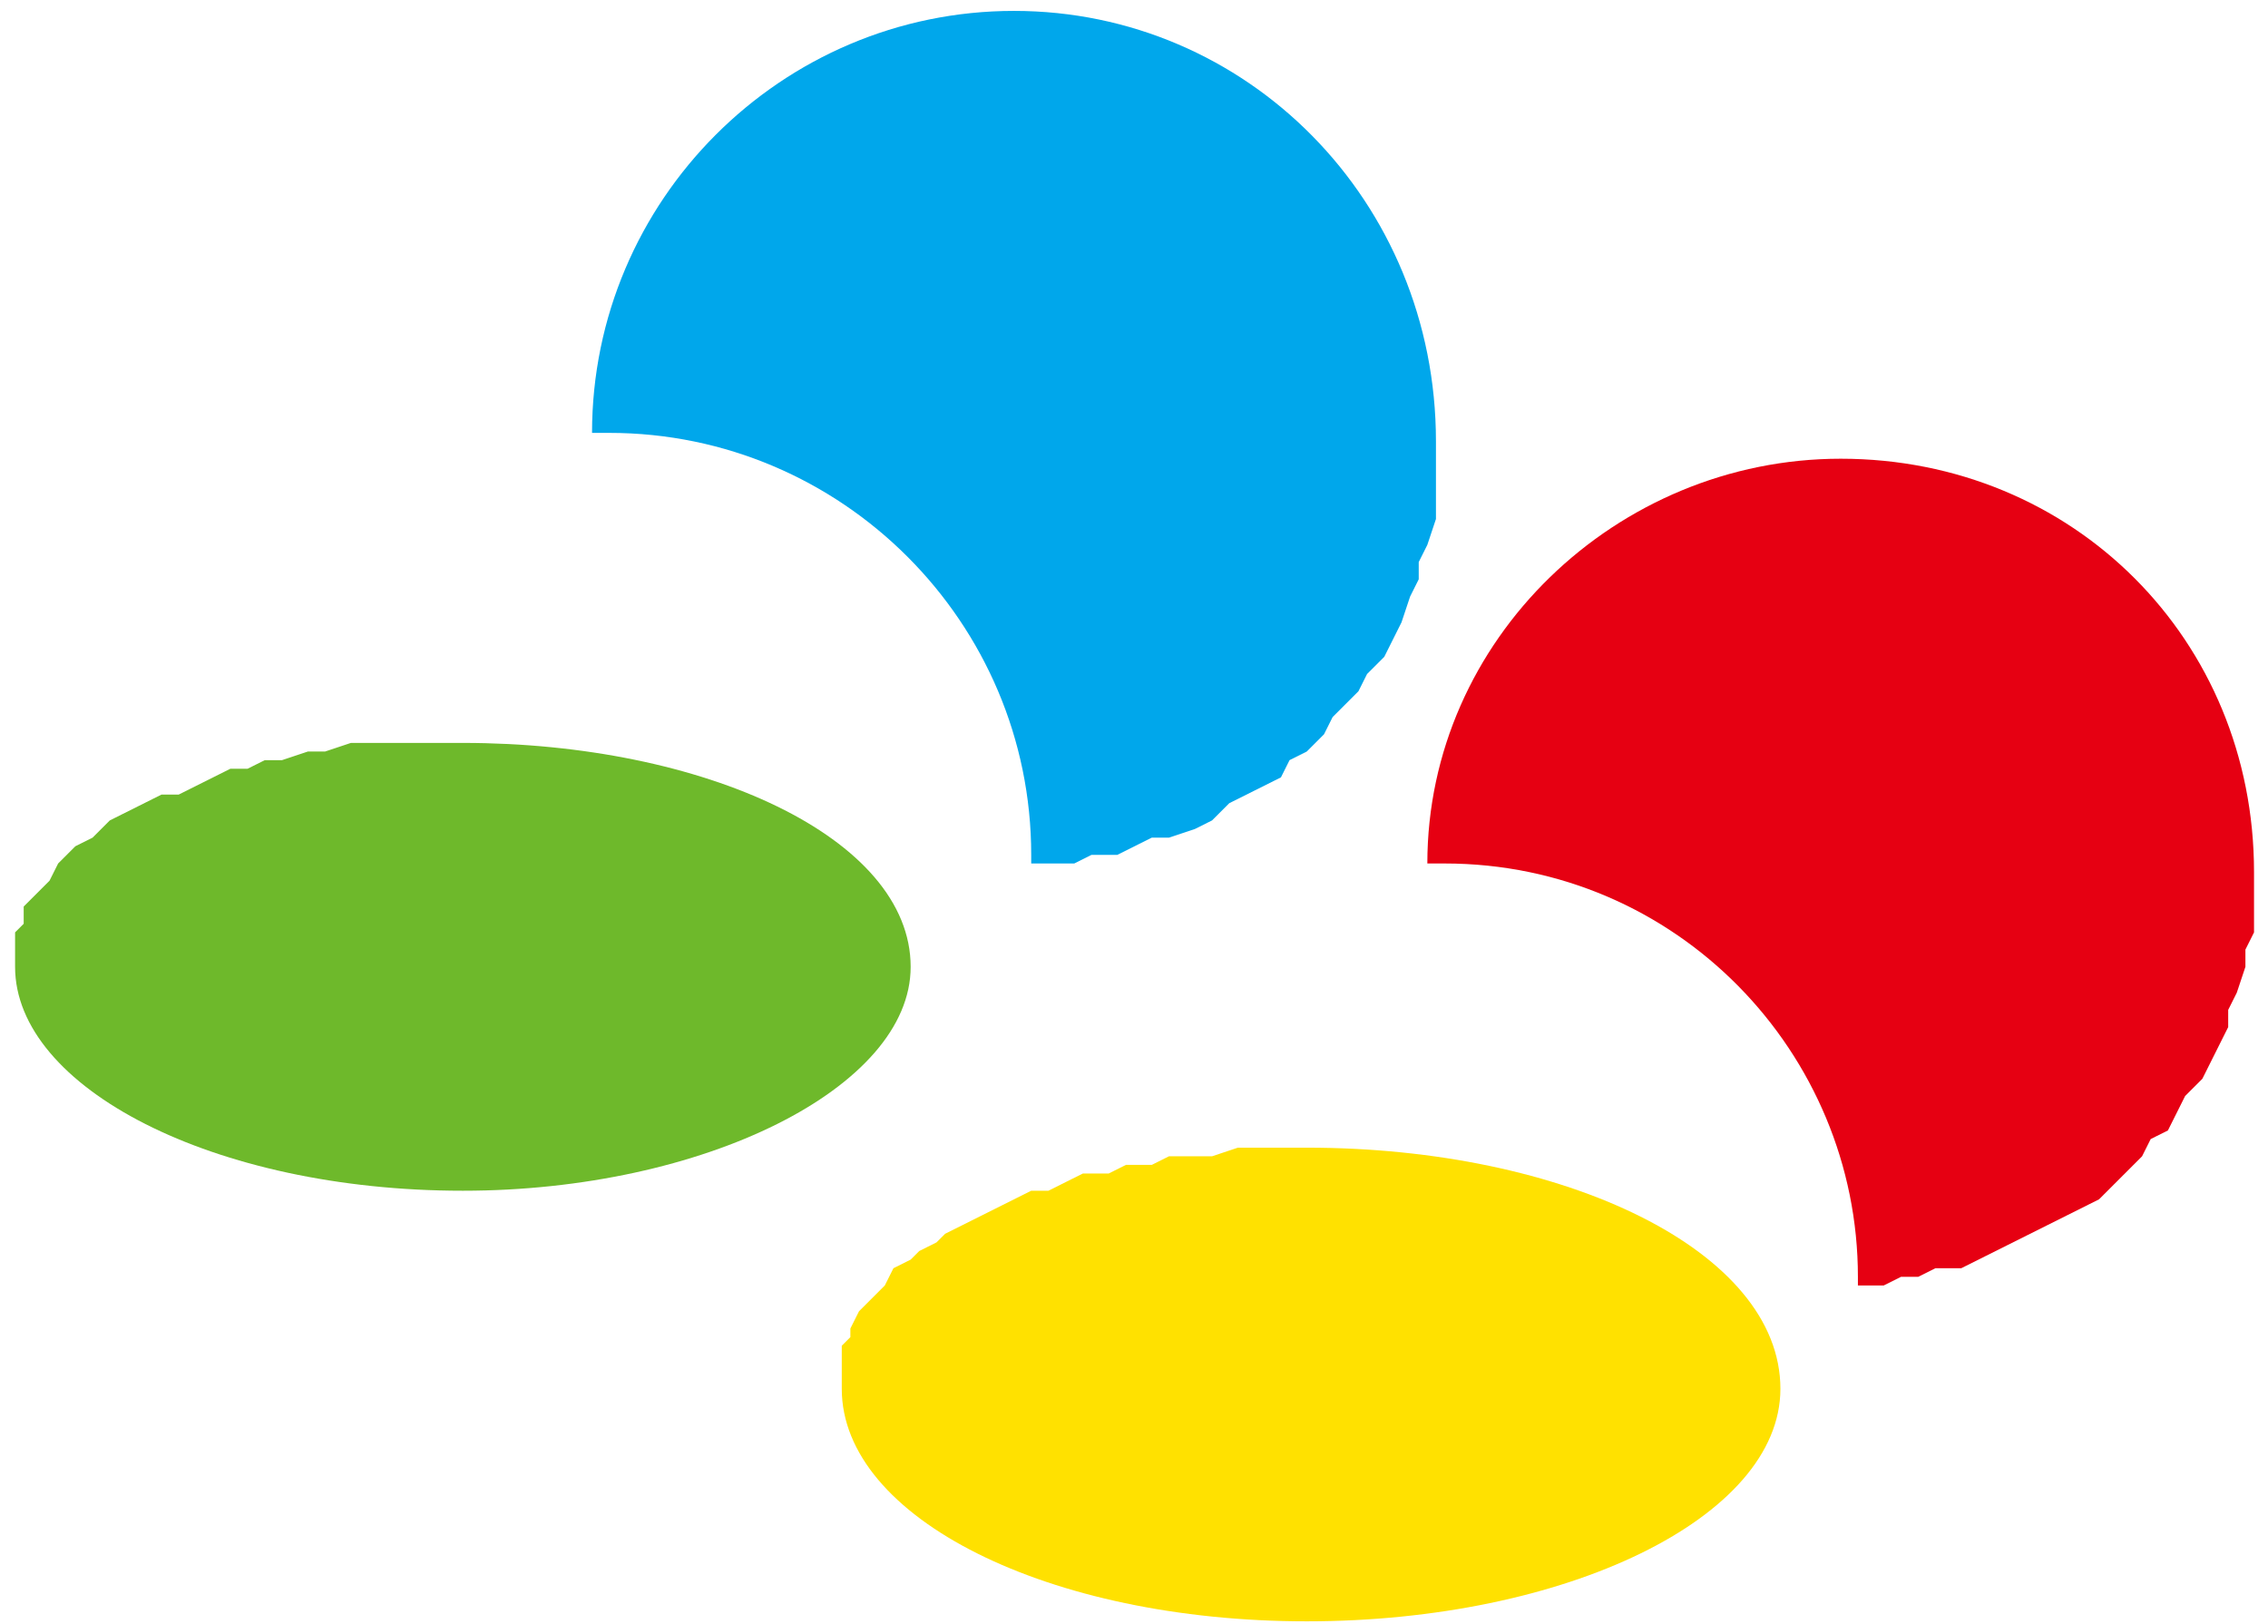
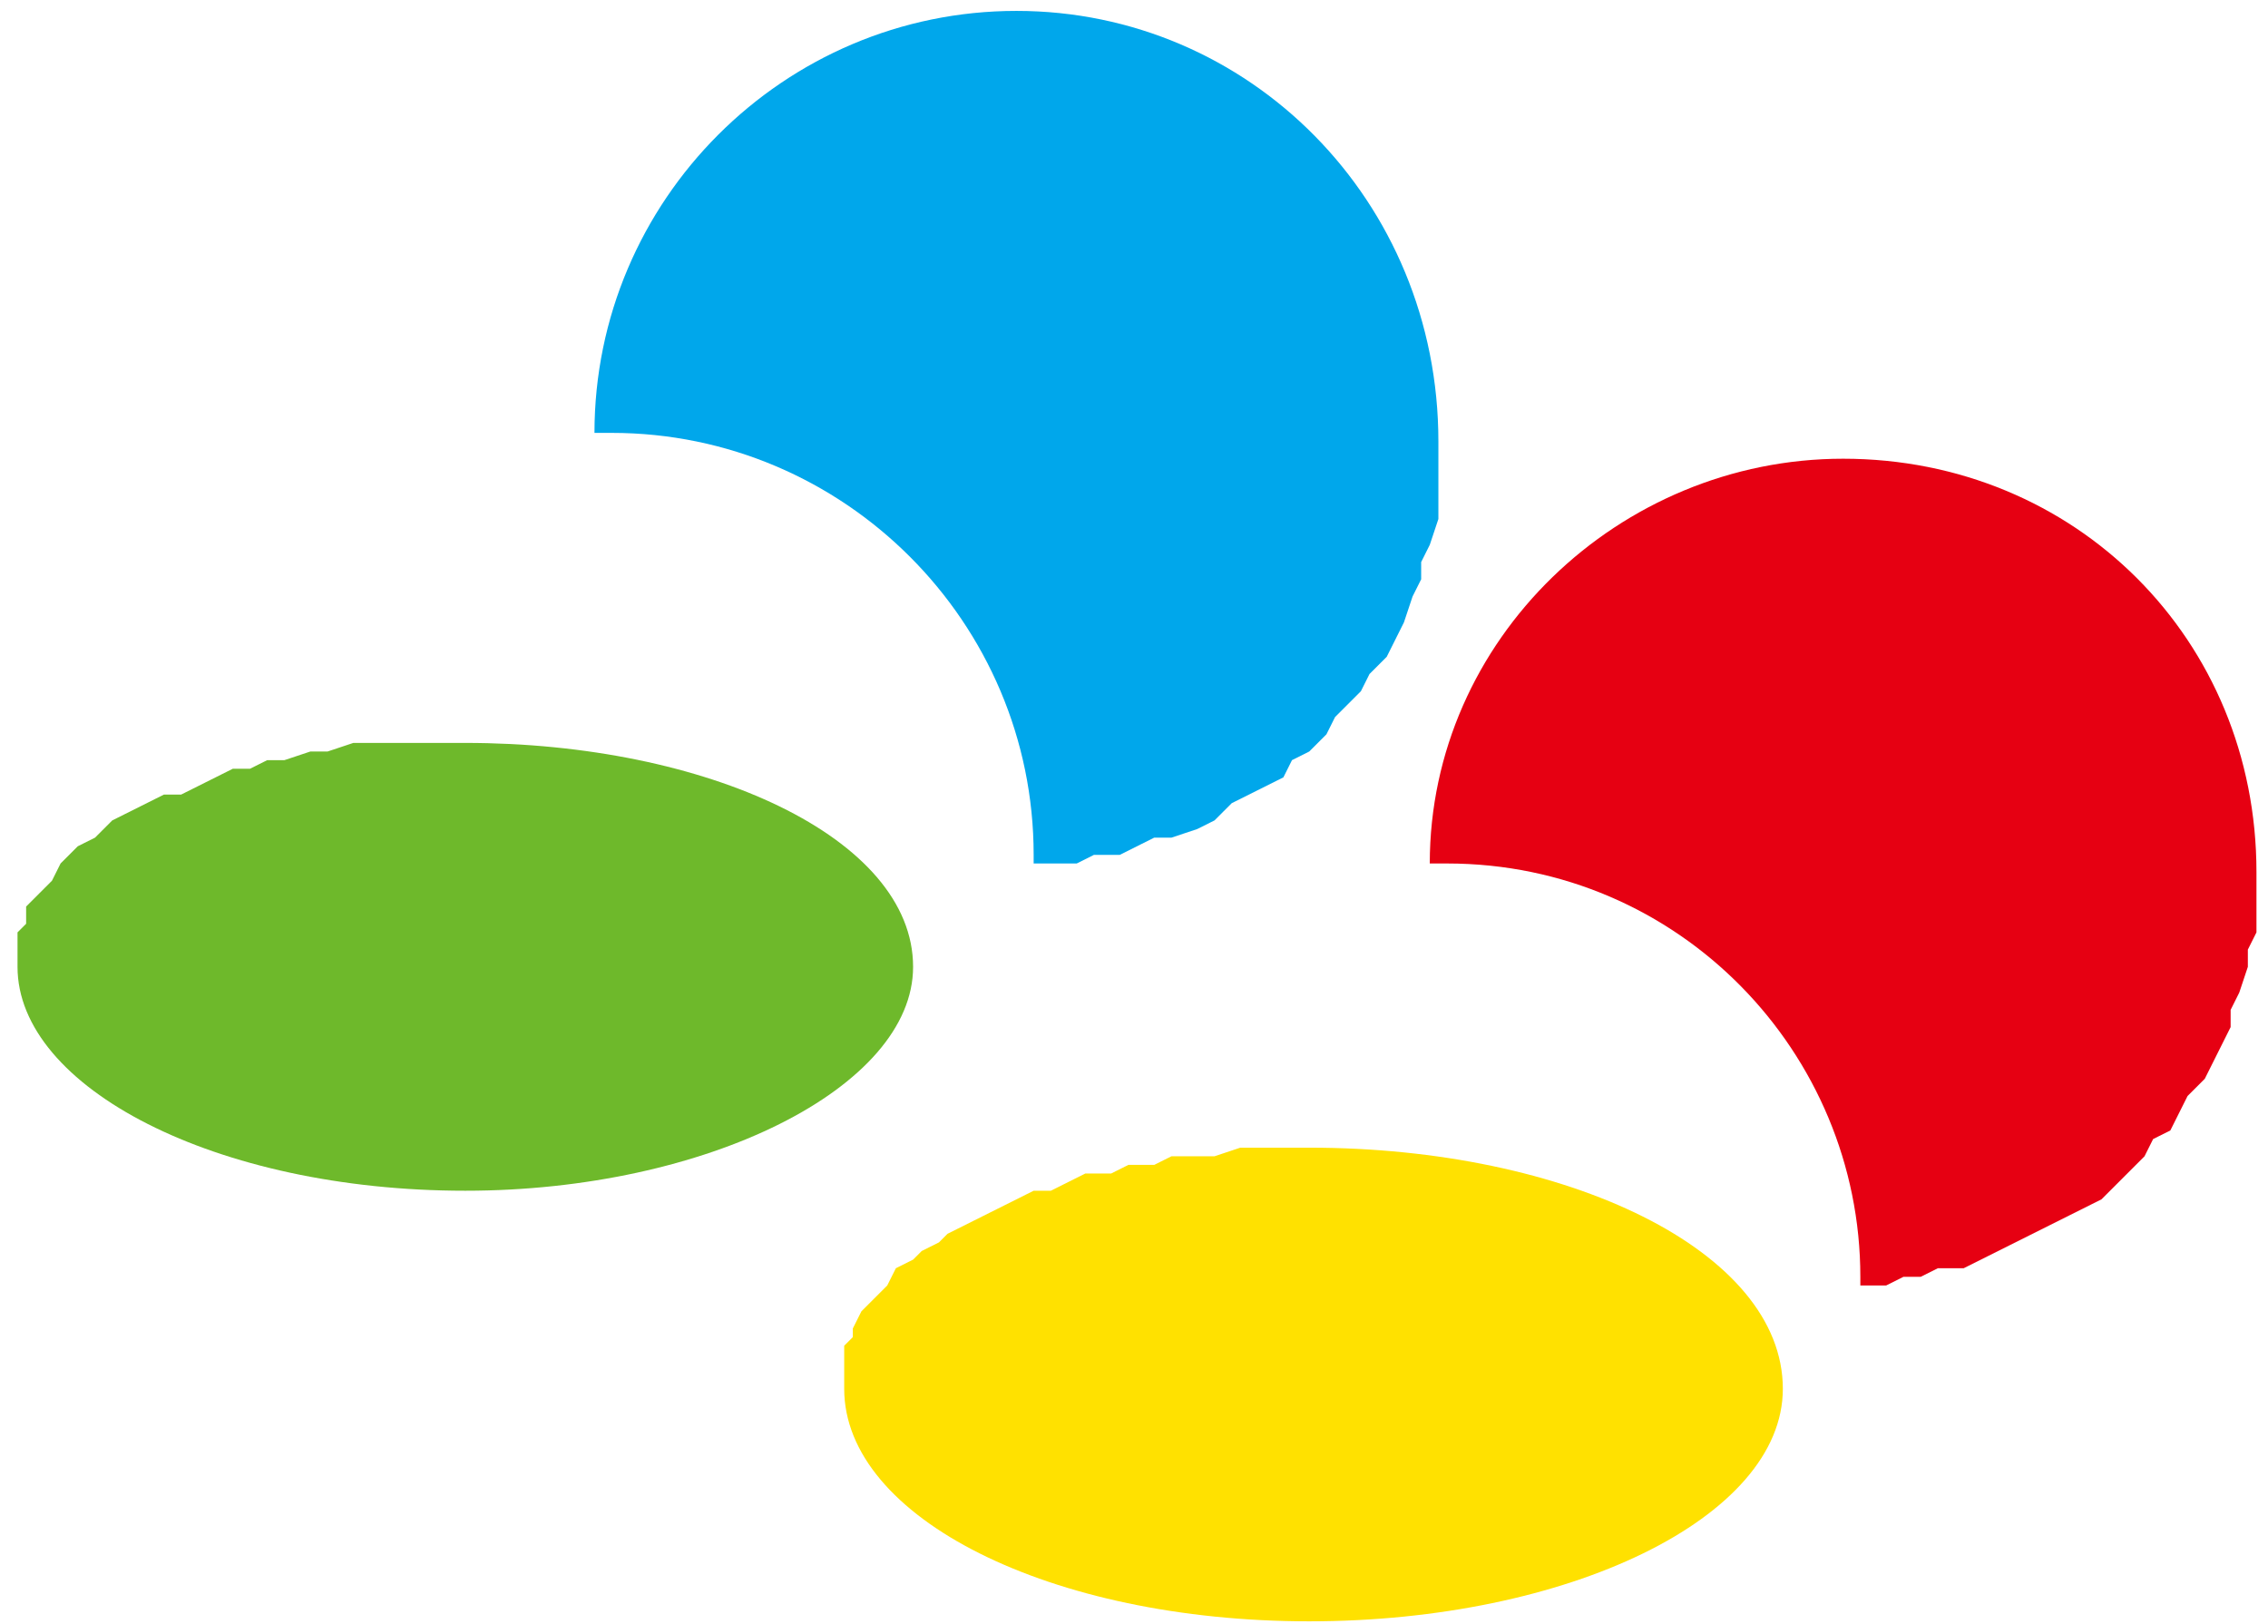
- <svg xmlns="http://www.w3.org/2000/svg" version="1.0" width="190" height="136" viewBox="0 0 1 1" id="body">
-   <defs id="defs3415">
- </defs>
+ <svg xmlns="http://www.w3.org/2000/svg" version="1.1" width="190" height="136" viewBox="-0.2 0 1.397 1" preserveAspectRatio="xMidYMid meet" id="body">
+   <defs />
  <g transform="matrix(5.30447,0,0,5.304457,1.715065,-1.600537)" id="g3512">
-     <path d="M -0.359,0.414 L -0.359,0.413 L -0.359,0.411 L -0.359,0.41 L -0.358,0.409 L -0.358,0.407 L -0.357,0.406 L -0.356,0.405 L -0.355,0.404 L -0.354,0.402 L -0.353,0.401 L -0.352,0.4 L -0.35,0.399 L -0.349,0.398 L -0.348,0.397 L -0.346,0.396 L -0.344,0.395 L -0.342,0.394 L -0.34,0.394 L -0.338,0.393 L -0.336,0.392 L -0.334,0.391 L -0.332,0.391 L -0.33,0.39 L -0.328,0.39 L -0.325,0.389 L -0.323,0.389 L -0.32,0.388 L -0.318,0.388 L -0.315,0.388 L -0.313,0.388 L -0.31,0.388 L -0.307,0.388 C -0.279,0.388 -0.255,0.399 -0.255,0.414 C -0.255,0.428 -0.279,0.44 -0.307,0.44 C -0.336,0.44 -0.359,0.428 -0.359,0.414 z " style="font-style:normal;font-variant:normal;font-weight:normal;font-stretch:normal;letter-spacing:normal;word-spacing:normal;text-anchor:start;fill:#6EB92B;fill-opacity:1;fill-rule:nonzero;stroke:#2cd324;stroke-width:0;stroke-linecap:butt;stroke-linejoin:miter;stroke-miterlimit:10.433;stroke-dasharray:none;stroke-dashoffset:0;stroke-opacity:1" id="path3324" />
-     <path d="M -0.263,0.463 L -0.263,0.461 L -0.263,0.46 L -0.263,0.458 L -0.262,0.457 L -0.262,0.456 L -0.261,0.454 L -0.26,0.453 L -0.259,0.452 L -0.258,0.451 L -0.257,0.449 L -0.255,0.448 L -0.254,0.447 L -0.252,0.446 L -0.251,0.445 L -0.249,0.444 L -0.247,0.443 L -0.245,0.442 L -0.243,0.441 L -0.241,0.44 L -0.239,0.44 L -0.237,0.439 L -0.235,0.438 L -0.232,0.438 L -0.23,0.437 L -0.227,0.437 L -0.225,0.436 L -0.222,0.436 L -0.22,0.436 L -0.217,0.435 L -0.214,0.435 L -0.211,0.435 L -0.209,0.435 C -0.179,0.435 -0.154,0.447 -0.154,0.463 C -0.154,0.478 -0.179,0.49 -0.209,0.49 C -0.239,0.49 -0.263,0.478 -0.263,0.463 z " style="font-style:normal;font-variant:normal;font-weight:normal;font-stretch:normal;letter-spacing:normal;word-spacing:normal;text-anchor:start;fill:#FFE100;fill-opacity:1;fill-rule:nonzero;stroke:#f8fa1a;stroke-width:0;stroke-linecap:butt;stroke-linejoin:miter;stroke-miterlimit:10.433;stroke-dasharray:none;stroke-dashoffset:0;stroke-opacity:1" id="path3326" />
-     <path d="M -0.241,0.402 L -0.238,0.402 L -0.236,0.402 L -0.234,0.401 L -0.231,0.401 L -0.229,0.4 L -0.227,0.399 L -0.225,0.399 L -0.222,0.398 L -0.22,0.397 L -0.218,0.395 L -0.216,0.394 L -0.214,0.393 L -0.212,0.392 L -0.211,0.39 L -0.209,0.389 L -0.207,0.387 L -0.206,0.385 L -0.204,0.383 L -0.203,0.382 L -0.202,0.38 L -0.2,0.378 L -0.199,0.376 L -0.198,0.374 L -0.197,0.371 L -0.196,0.369 L -0.196,0.367 L -0.195,0.365 L -0.194,0.362 L -0.194,0.36 L -0.194,0.358 L -0.194,0.355 L -0.194,0.353 C -0.194,0.325 -0.216,0.303 -0.243,0.303 C -0.27,0.303 -0.292,0.325 -0.292,0.352 C -0.292,0.352 -0.291,0.352 -0.29,0.352 C -0.263,0.352 -0.241,0.374 -0.241,0.401 L -0.241,0.402" style="font-style:normal;font-variant:normal;font-weight:normal;font-stretch:normal;letter-spacing:normal;word-spacing:normal;text-anchor:start;fill:#00A7EB;fill-opacity:1;fill-rule:nonzero;stroke:#0a12ff;stroke-width:0;stroke-linecap:butt;stroke-linejoin:miter;stroke-miterlimit:10.433;stroke-dasharray:none;stroke-dashoffset:0;stroke-opacity:1" id="path3328" />
-     <path d="M -0.145,0.451 L -0.142,0.451 L -0.14,0.45 L -0.138,0.45 L -0.136,0.449 L -0.133,0.449 L -0.131,0.448 L -0.129,0.447 L -0.127,0.446 L -0.125,0.445 L -0.123,0.444 L -0.121,0.443 L -0.119,0.442 L -0.117,0.441 L -0.115,0.439 L -0.114,0.438 L -0.112,0.436 L -0.111,0.434 L -0.109,0.433 L -0.108,0.431 L -0.107,0.429 L -0.105,0.427 L -0.104,0.425 L -0.103,0.423 L -0.102,0.421 L -0.102,0.419 L -0.101,0.417 L -0.1,0.414 L -0.1,0.412 L -0.099,0.41 L -0.099,0.408 L -0.099,0.405 L -0.099,0.403 C -0.099,0.376 -0.12,0.355 -0.147,0.355 C -0.173,0.355 -0.195,0.376 -0.195,0.402 C -0.194,0.402 -0.194,0.402 -0.193,0.402 C -0.166,0.402 -0.145,0.424 -0.145,0.45 L -0.145,0.451" style="font-style:normal;font-variant:normal;font-weight:normal;font-stretch:normal;letter-spacing:normal;word-spacing:normal;text-anchor:start;fill:#E60012;fill-opacity:1;fill-rule:nonzero;stroke:#fb0f19;stroke-width:0;stroke-linecap:butt;stroke-linejoin:miter;stroke-miterlimit:10.433;stroke-dasharray:none;stroke-dashoffset:0;stroke-opacity:1" id="path3330" />
+     <path d="M -0.359,0.414 L -0.359,0.413 L -0.359,0.411 L -0.359,0.41 L -0.358,0.409 L -0.358,0.407 L -0.357,0.406 L -0.356,0.405 L -0.355,0.404 L -0.354,0.402 L -0.353,0.401 L -0.352,0.4 L -0.35,0.399 L -0.349,0.398 L -0.348,0.397 L -0.346,0.396 L -0.344,0.395 L -0.342,0.394 L -0.34,0.394 L -0.338,0.393 L -0.336,0.392 L -0.334,0.391 L -0.332,0.391 L -0.33,0.39 L -0.328,0.39 L -0.325,0.389 L -0.323,0.389 L -0.32,0.388 L -0.318,0.388 L -0.315,0.388 L -0.313,0.388 L -0.31,0.388 L -0.307,0.388 C -0.279,0.388 -0.255,0.399 -0.255,0.414 C -0.255,0.428 -0.279,0.44 -0.307,0.44 C -0.336,0.44 -0.359,0.428 -0.359,0.414 z" style="fill:#6EB92B; fill-opacity:1; fill-rule:nonzero; stroke:#2cd324; stroke-width:0; stroke-linecap:butt; stroke-linejoin:miter; stroke-miterlimit:10.433; stroke-dasharray:none; stroke-dashoffset:0; stroke-opacity:1" id="path3324" />
+     <path d="M -0.263,0.463 L -0.263,0.461 L -0.263,0.46 L -0.263,0.458 L -0.262,0.457 L -0.262,0.456 L -0.261,0.454 L -0.26,0.453 L -0.259,0.452 L -0.258,0.451 L -0.257,0.449 L -0.255,0.448 L -0.254,0.447 L -0.252,0.446 L -0.251,0.445 L -0.249,0.444 L -0.247,0.443 L -0.245,0.442 L -0.243,0.441 L -0.241,0.44 L -0.239,0.44 L -0.237,0.439 L -0.235,0.438 L -0.232,0.438 L -0.23,0.437 L -0.227,0.437 L -0.225,0.436 L -0.222,0.436 L -0.22,0.436 L -0.217,0.435 L -0.214,0.435 L -0.211,0.435 L -0.209,0.435 C -0.179,0.435 -0.154,0.447 -0.154,0.463 C -0.154,0.478 -0.179,0.49 -0.209,0.49 C -0.239,0.49 -0.263,0.478 -0.263,0.463 z" style="fill:#FFE100; fill-opacity:1; fill-rule:nonzero; stroke:#f8fa1a; stroke-width:0; stroke-linecap:butt; stroke-linejoin:miter; stroke-miterlimit:10.433; stroke-dasharray:none; stroke-dashoffset:0; stroke-opacity:1" id="path3326" />
+     <path d="M -0.241,0.402 L -0.238,0.402 L -0.236,0.402 L -0.234,0.401 L -0.231,0.401 L -0.229,0.4 L -0.227,0.399 L -0.225,0.399 L -0.222,0.398 L -0.22,0.397 L -0.218,0.395 L -0.216,0.394 L -0.214,0.393 L -0.212,0.392 L -0.211,0.39 L -0.209,0.389 L -0.207,0.387 L -0.206,0.385 L -0.204,0.383 L -0.203,0.382 L -0.202,0.38 L -0.2,0.378 L -0.199,0.376 L -0.198,0.374 L -0.197,0.371 L -0.196,0.369 L -0.196,0.367 L -0.195,0.365 L -0.194,0.362 L -0.194,0.36 L -0.194,0.358 L -0.194,0.355 L -0.194,0.353 C -0.194,0.325 -0.216,0.303 -0.243,0.303 C -0.27,0.303 -0.292,0.325 -0.292,0.352 C -0.292,0.352 -0.291,0.352 -0.29,0.352 C -0.263,0.352 -0.241,0.374 -0.241,0.401 L -0.241,0.402 z" style="fill:#00A7EB; fill-opacity:1; fill-rule:nonzero; stroke:#0a12ff; stroke-width:0; stroke-linecap:butt; stroke-linejoin:miter; stroke-miterlimit:10.433; stroke-dasharray:none; stroke-dashoffset:0; stroke-opacity:1" id="path3328" />
+     <path d="M -0.145,0.451 L -0.142,0.451 L -0.14,0.45 L -0.138,0.45 L -0.136,0.449 L -0.133,0.449 L -0.131,0.448 L -0.129,0.447 L -0.127,0.446 L -0.125,0.445 L -0.123,0.444 L -0.121,0.443 L -0.119,0.442 L -0.117,0.441 L -0.115,0.439 L -0.114,0.438 L -0.112,0.436 L -0.111,0.434 L -0.109,0.433 L -0.108,0.431 L -0.107,0.429 L -0.105,0.427 L -0.104,0.425 L -0.103,0.423 L -0.102,0.421 L -0.102,0.419 L -0.101,0.417 L -0.1,0.414 L -0.1,0.412 L -0.099,0.41 L -0.099,0.408 L -0.099,0.405 L -0.099,0.403 C -0.099,0.376 -0.12,0.355 -0.147,0.355 C -0.173,0.355 -0.195,0.376 -0.195,0.402 C -0.194,0.402 -0.194,0.402 -0.193,0.402 C -0.166,0.402 -0.145,0.424 -0.145,0.45 L -0.145,0.451 z" style="fill:#E60012; fill-opacity:1; fill-rule:nonzero; stroke:#fb0f19; stroke-width:0; stroke-linecap:butt; stroke-linejoin:miter; stroke-miterlimit:10.433; stroke-dasharray:none; stroke-dashoffset:0; stroke-opacity:1" id="path3330" />
  </g>
</svg>
